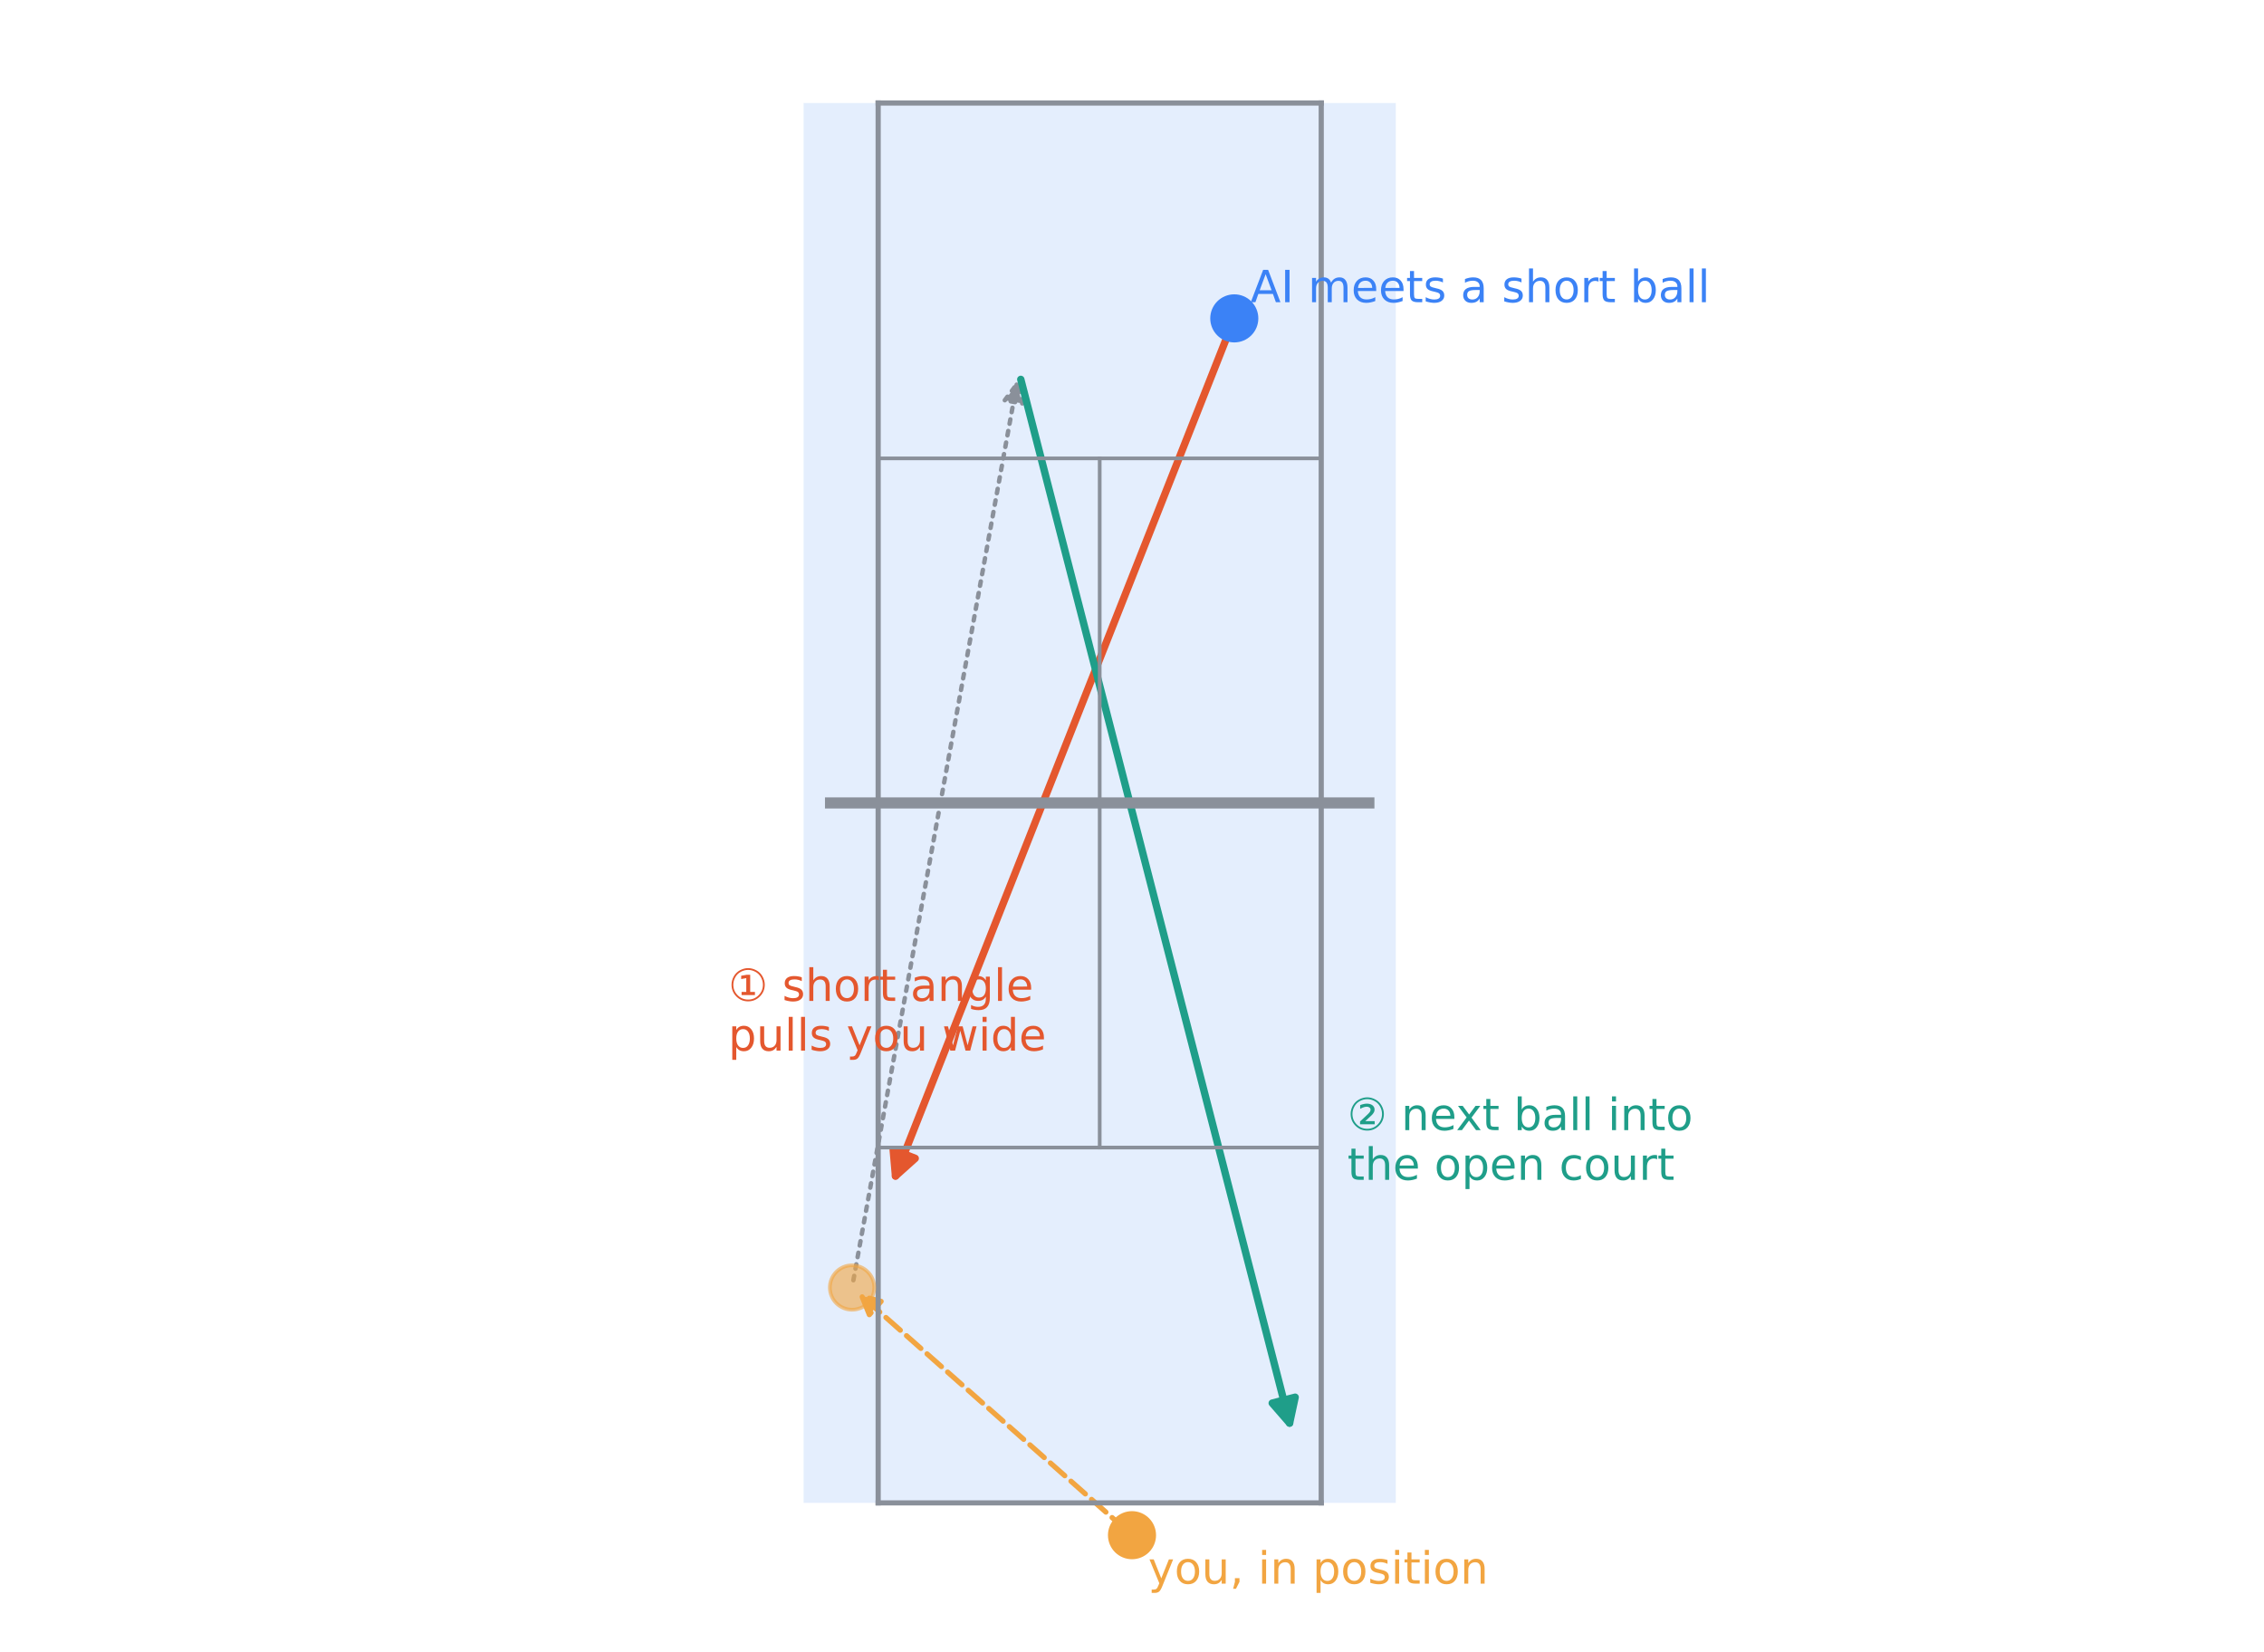
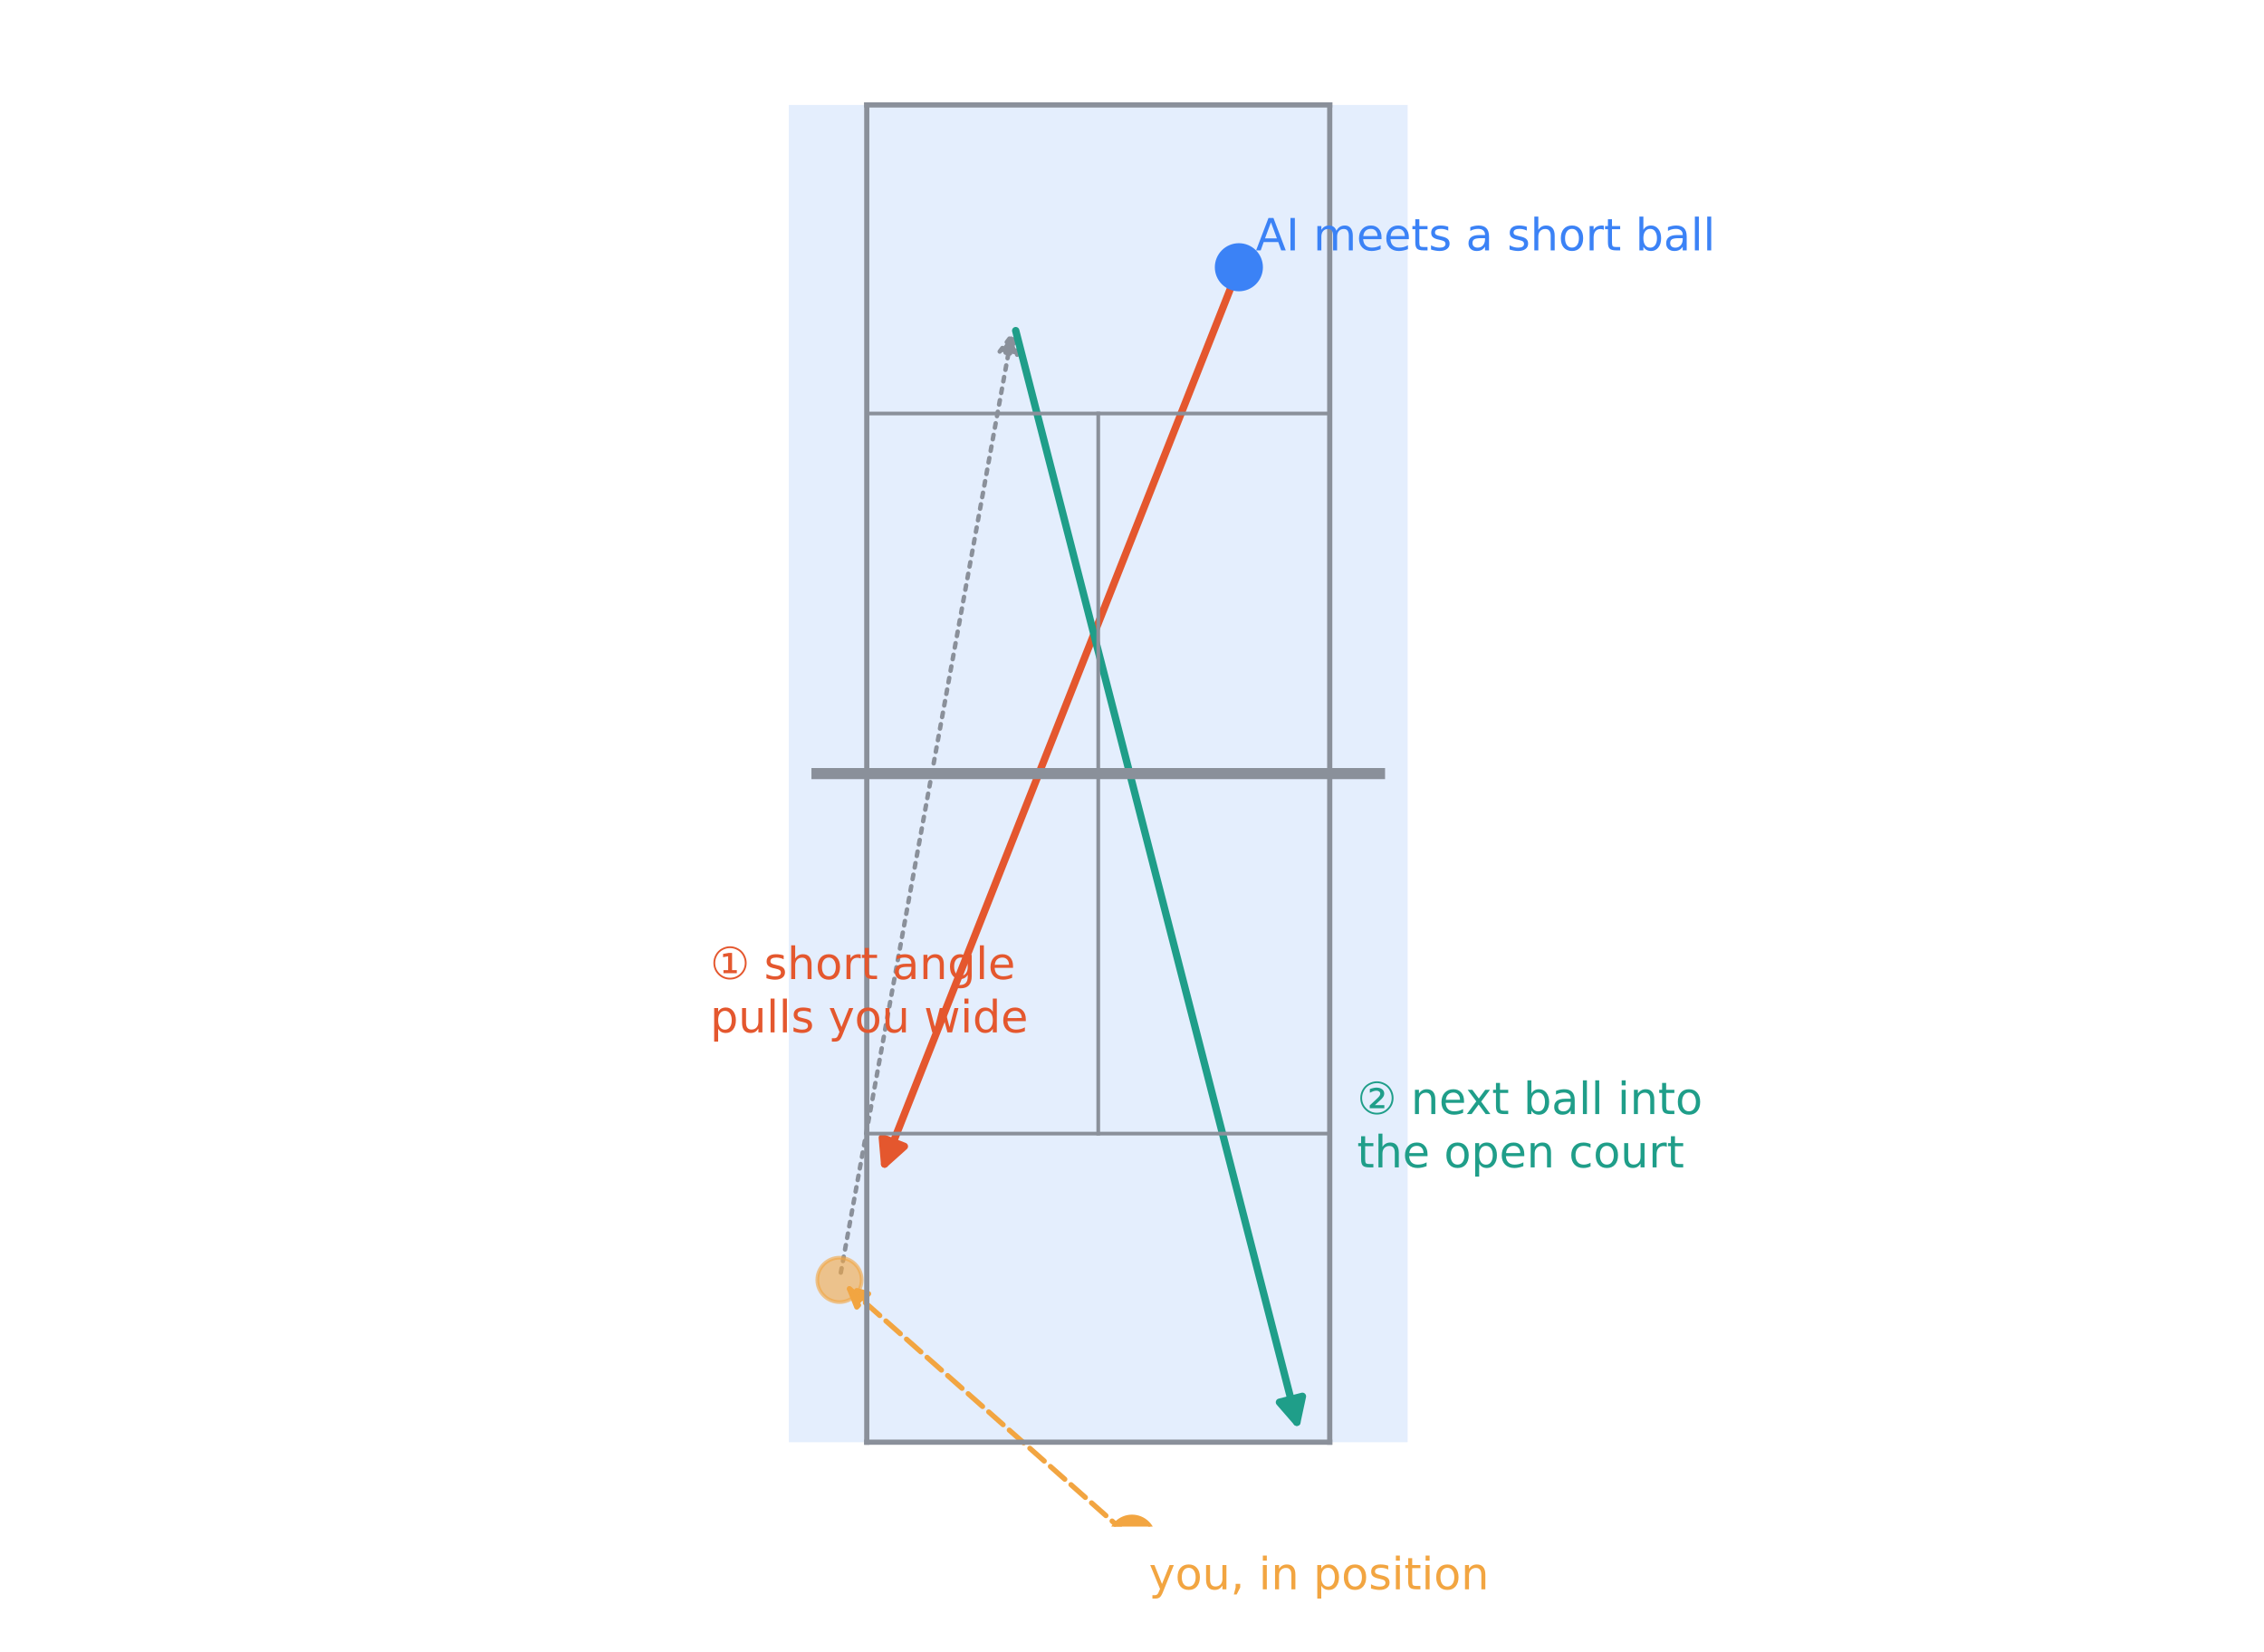
<svg xmlns="http://www.w3.org/2000/svg" xmlns:xlink="http://www.w3.org/1999/xlink" width="612pt" height="446.4pt" viewBox="0 0 612 446.4" version="1.1">
  <defs>
    <style type="text/css">*{stroke-linejoin: round; stroke-linecap: butt}</style>
  </defs>
  <g id="figure_1">
    <g id="patch_1">
      <path d="M 0 446.4  L 612 446.4  L 612 0  L 0 0  L 0 446.4  z " style="fill: none" />
    </g>
    <g id="axes_1">
      <g id="patch_2">
-         <path d="M 217.229 406.211  L 377.308 406.211  L 377.308 27.842  L 217.229 27.842  z " clip-path="url(#p917a6b6896)" style="fill: #3b82f6; fill-opacity: 0.133" />
+         <path d="M 213.244 389.807  L 380.509 389.807  L 380.509 28.365  L 213.244 28.365  z " clip-path="url(#p8f4bf5e716)" style="fill: #3b82f6; fill-opacity: 0.133" />
      </g>
      <g id="patch_3">
-         <path d="M 332.915 87.913  Q 287.081 203.929 242.069 317.867  " clip-path="url(#p917a6b6896)" style="fill: none; stroke: #e4572e; stroke-width: 2; stroke-linecap: round" />
-         <path d="M 247.397 313.09  L 242.069 317.867  L 241.445 310.738  z " clip-path="url(#p917a6b6896)" style="fill: #e4572e; stroke: #e4572e; stroke-width: 2; stroke-linecap: round" />
+         <path d="M 334.156 74.094  Q 286.233 195.4 239.131 314.627  " clip-path="url(#p8f4bf5e716)" style="fill: none; stroke: #e4572e; stroke-width: 2; stroke-linecap: round" />
+         <path d="M 244.458 309.85  L 239.131 314.627  L 238.506 307.499  z " clip-path="url(#p8f4bf5e716)" style="fill: #e4572e; stroke: #e4572e; stroke-width: 2; stroke-linecap: round" />
      </g>
      <g id="patch_4">
-         <path d="M 304.501 413.617  Q 268.162 381.47 232.995 350.361  " clip-path="url(#p917a6b6896)" style="fill: none; stroke-dasharray: 5.18,2.24; stroke-dashoffset: 0; stroke: #f2a541; stroke-width: 1.4; stroke-linecap: round" />
-         <path d="M 235 355.339  L 232.995 350.361  L 238.18 351.744  z " clip-path="url(#p917a6b6896)" style="fill: #f2a541; stroke-dasharray: 5.18,2.24; stroke-dashoffset: 0; stroke: #f2a541; stroke-width: 1.4; stroke-linecap: round" />
+         <path d="M 304.502 414.56  Q 266.465 380.912 229.601 348.301  " clip-path="url(#p8f4bf5e716)" style="fill: none; stroke-dasharray: 5.18,2.24; stroke-dashoffset: 0; stroke: #f2a541; stroke-width: 1.4; stroke-linecap: round" />
+         <path d="M 231.606 353.279  L 229.601 348.301  L 234.786 349.684  z " clip-path="url(#p8f4bf5e716)" style="fill: #f2a541; stroke-dasharray: 5.18,2.24; stroke-dashoffset: 0; stroke: #f2a541; stroke-width: 1.4; stroke-linecap: round" />
      </g>
      <g id="patch_5">
-         <path d="M 230.685 346.034  Q 252.883 224.303 274.84 103.891  " clip-path="url(#p917a6b6896)" style="fill: none; stroke-dasharray: 1.2,1.98; stroke-dashoffset: 0; stroke: #8a909a; stroke-width: 1.2; stroke-linecap: round" />
-         <path d="M 271.618 108.183  L 274.84 103.891  L 276.34 109.044  z " clip-path="url(#p917a6b6896)" style="fill: #8a909a; stroke-dasharray: 1.2,1.98; stroke-dashoffset: 0; stroke: #8a909a; stroke-width: 1.2; stroke-linecap: round" />
+         <path d="M 227.289 343.97  Q 250.499 216.689 273.468 90.728  " clip-path="url(#p8f4bf5e716)" style="fill: none; stroke-dasharray: 1.2,1.98; stroke-dashoffset: 0; stroke: #8a909a; stroke-width: 1.2; stroke-linecap: round" />
+         <path d="M 270.246 95.02  L 273.468 90.728  L 274.968 95.881  z " clip-path="url(#p8f4bf5e716)" style="fill: #8a909a; stroke-dasharray: 1.2,1.98; stroke-dashoffset: 0; stroke: #8a909a; stroke-width: 1.2; stroke-linecap: round" />
      </g>
      <g id="patch_6">
-         <path d="M 275.939 102.544  Q 312.549 244.679 348.602 384.648  " clip-path="url(#p917a6b6896)" style="fill: none; stroke: #1f9e89; stroke-width: 2; stroke-linecap: round" />
-         <path d="M 350.104 377.652  L 348.602 384.648  L 343.907 379.248  z " clip-path="url(#p917a6b6896)" style="fill: #1f9e89; stroke: #1f9e89; stroke-width: 2; stroke-linecap: round" />
+         <path d="M 274.566 89.373  Q 312.842 237.974 350.56 384.41  " clip-path="url(#p8f4bf5e716)" style="fill: none; stroke: #1f9e89; stroke-width: 2; stroke-linecap: round" />
+         <path d="M 352.063 377.414  L 350.56 384.41  L 345.865 379.01  z " clip-path="url(#p8f4bf5e716)" style="fill: #1f9e89; stroke: #1f9e89; stroke-width: 2; stroke-linecap: round" />
      </g>
      <g id="line2d_1">
-         <path d="M 237.384 406.211  L 237.384 27.842  " clip-path="url(#p917a6b6896)" style="fill: none; stroke: #8a909a; stroke-width: 1.4; stroke-linecap: square" />
+         <path d="M 234.304 389.807  L 234.304 28.365  " clip-path="url(#p8f4bf5e716)" style="fill: none; stroke: #8a909a; stroke-width: 1.4; stroke-linecap: square" />
      </g>
      <g id="line2d_2">
-         <path d="M 357.153 406.211  L 357.153 27.842  " clip-path="url(#p917a6b6896)" style="fill: none; stroke: #8a909a; stroke-width: 1.4; stroke-linecap: square" />
+         <path d="M 359.449 389.807  L 359.449 28.365  " clip-path="url(#p8f4bf5e716)" style="fill: none; stroke: #8a909a; stroke-width: 1.4; stroke-linecap: square" />
      </g>
      <g id="line2d_3">
-         <path d="M 237.384 406.211  L 357.153 406.211  " clip-path="url(#p917a6b6896)" style="fill: none; stroke: #8a909a; stroke-width: 1.4; stroke-linecap: square" />
+         <path d="M 234.304 389.807  L 359.449 389.807  " clip-path="url(#p8f4bf5e716)" style="fill: none; stroke: #8a909a; stroke-width: 1.4; stroke-linecap: square" />
      </g>
      <g id="line2d_4">
-         <path d="M 237.384 27.842  L 357.153 27.842  " clip-path="url(#p917a6b6896)" style="fill: none; stroke: #8a909a; stroke-width: 1.4; stroke-linecap: square" />
+         <path d="M 234.304 28.365  L 359.449 28.365  " clip-path="url(#p8f4bf5e716)" style="fill: none; stroke: #8a909a; stroke-width: 1.4; stroke-linecap: square" />
      </g>
      <g id="line2d_5">
-         <path d="M 237.384 310.164  L 357.153 310.164  " clip-path="url(#p917a6b6896)" style="fill: none; stroke: #8a909a; stroke-linecap: square" />
+         <path d="M 234.304 306.403  L 359.449 306.403  " clip-path="url(#p8f4bf5e716)" style="fill: none; stroke: #8a909a; stroke-linecap: square" />
      </g>
      <g id="line2d_6">
-         <path d="M 237.384 123.89  L 357.153 123.89  " clip-path="url(#p917a6b6896)" style="fill: none; stroke: #8a909a; stroke-linecap: square" />
+         <path d="M 234.304 111.769  L 359.449 111.769  " clip-path="url(#p8f4bf5e716)" style="fill: none; stroke: #8a909a; stroke-linecap: square" />
      </g>
      <g id="line2d_7">
-         <path d="M 297.268 310.164  L 297.268 123.89  " clip-path="url(#p917a6b6896)" style="fill: none; stroke: #8a909a; stroke-linecap: square" />
+         <path d="M 296.876 306.403  L 296.876 111.769  " clip-path="url(#p8f4bf5e716)" style="fill: none; stroke: #8a909a; stroke-linecap: square" />
      </g>
      <g id="line2d_8">
-         <path d="M 224.505 217.027  L 370.032 217.027  " clip-path="url(#p917a6b6896)" style="fill: none; stroke: #8a909a; stroke-width: 3; stroke-linecap: square" />
+         <path d="M 220.847 209.086  L 372.906 209.086  " clip-path="url(#p8f4bf5e716)" style="fill: none; stroke: #8a909a; stroke-width: 3; stroke-linecap: square" />
      </g>
      <g id="line2d_9">
        <defs>
-           <path id="m2318ad792e" d="M 0 6  C 1.591 6 3.117 5.368 4.243 4.243  C 5.368 3.117 6 1.591 6 0  C 6 -1.591 5.368 -3.117 4.243 -4.243  C 3.117 -5.368 1.591 -6 0 -6  C -1.591 -6 -3.117 -5.368 -4.243 -4.243  C -5.368 -3.117 -6 -1.591 -6 0  C -6 1.591 -5.368 3.117 -4.243 4.243  C -3.117 5.368 -1.591 6 0 6  z " style="stroke: #3b82f6" />
+           <path id="m38f6f96cc6" d="M 0 6  C 1.591 6 3.117 5.368 4.243 4.243  C 5.368 3.117 6 1.591 6 0  C 6 -1.591 5.368 -3.117 4.243 -4.243  C 3.117 -5.368 1.591 -6 0 -6  C -1.591 -6 -3.117 -5.368 -4.243 -4.243  C -5.368 -3.117 -6 -1.591 -6 0  C -6 1.591 -5.368 3.117 -4.243 4.243  C -3.117 5.368 -1.591 6 0 6  z " style="stroke: #3b82f6" />
        </defs>
-         <g clip-path="url(#p917a6b6896)">
-           <use xlink:href="#m2318ad792e" x="333.65" y="86.053" style="fill: #3b82f6; stroke: #3b82f6" />
+         <g clip-path="url(#p8f4bf5e716)">
+           <use xlink:href="#m38f6f96cc6" x="334.891" y="72.234" style="fill: #3b82f6; stroke: #3b82f6" />
        </g>
      </g>
      <g id="line2d_10">
        <defs>
-           <path id="m364a49f67f" d="M 0 6  C 1.591 6 3.117 5.368 4.243 4.243  C 5.368 3.117 6 1.591 6 0  C 6 -1.591 5.368 -3.117 4.243 -4.243  C 3.117 -5.368 1.591 -6 0 -6  C -1.591 -6 -3.117 -5.368 -4.243 -4.243  C -5.368 -3.117 -6 -1.591 -6 0  C -6 1.591 -5.368 3.117 -4.243 4.243  C -3.117 5.368 -1.591 6 0 6  z " style="stroke: #f2a541" />
+           <path id="mfd5b9c106c" d="M 0 6  C 1.591 6 3.117 5.368 4.243 4.243  C 5.368 3.117 6 1.591 6 0  C 6 -1.591 5.368 -3.117 4.243 -4.243  C 3.117 -5.368 1.591 -6 0 -6  C -1.591 -6 -3.117 -5.368 -4.243 -4.243  C -5.368 -3.117 -6 -1.591 -6 0  C -6 1.591 -5.368 3.117 -4.243 4.243  C -3.117 5.368 -1.591 6 0 6  z " style="stroke: #f2a541" />
        </defs>
-         <g clip-path="url(#p917a6b6896)">
-           <use xlink:href="#m364a49f67f" x="306" y="414.943" style="fill: #f2a541; stroke: #f2a541" />
+         <g clip-path="url(#p8f4bf5e716)">
+           <use xlink:href="#mfd5b9c106c" x="306" y="415.885" style="fill: #f2a541; stroke: #f2a541" />
        </g>
      </g>
      <g id="line2d_11">
        <defs>
-           <path id="m98ae81f910" d="M 0 6  C 1.591 6 3.117 5.368 4.243 4.243  C 5.368 3.117 6 1.591 6 0  C 6 -1.591 5.368 -3.117 4.243 -4.243  C 3.117 -5.368 1.591 -6 0 -6  C -1.591 -6 -3.117 -5.368 -4.243 -4.243  C -5.368 -3.117 -6 -1.591 -6 0  C -6 1.591 -5.368 3.117 -4.243 4.243  C -3.117 5.368 -1.591 6 0 6  z " style="stroke: #f2a541; stroke-opacity: 0.6" />
+           <path id="mf75c816b66" d="M 0 6  C 1.591 6 3.117 5.368 4.243 4.243  C 5.368 3.117 6 1.591 6 0  C 6 -1.591 5.368 -3.117 4.243 -4.243  C 3.117 -5.368 1.591 -6 0 -6  C -1.591 -6 -3.117 -5.368 -4.243 -4.243  C -5.368 -3.117 -6 -1.591 -6 0  C -6 1.591 -5.368 3.117 -4.243 4.243  C -3.117 5.368 -1.591 6 0 6  z " style="stroke: #f2a541; stroke-opacity: 0.6" />
        </defs>
-         <g clip-path="url(#p917a6b6896)">
-           <use xlink:href="#m98ae81f910" x="230.326" y="348" style="fill: #f2a541; fill-opacity: 0.6; stroke: #f2a541; stroke-opacity: 0.6" />
+         <g clip-path="url(#p8f4bf5e716)">
+           <use xlink:href="#mf75c816b66" x="226.93" y="345.939" style="fill: #f2a541; fill-opacity: 0.6; stroke: #f2a541; stroke-opacity: 0.6" />
        </g>
      </g>
      <g id="text_1">
-         <text style="font-size: 12px; font-family: 'DejaVu Sans'; text-anchor: start; fill: #3b82f6" x="338.016" y="81.687" transform="rotate(-0 338.0158 81.68693)">AI meets a short ball</text>
+         <text style="font-size: 12px; font-family: 'DejaVu Sans'; text-anchor: start; fill: #3b82f6" x="339.453" y="67.672" transform="rotate(-0 339.4528 67.67175)">AI meets a short ball</text>
      </g>
      <g id="text_2">
-         <text style="font-size: 12px; font-family: 'DejaVu Sans'; text-anchor: start; fill: #f2a541" x="310.366" y="428.04" transform="rotate(-0 310.3658 428.04)">you, in position</text>
+         <text style="font-size: 12px; font-family: 'DejaVu Sans'; text-anchor: start; fill: #f2a541" x="310.562" y="429.571" transform="rotate(-0 310.5618 429.5706)">you, in position</text>
      </g>
      <g id="text_3">
-         <text style="font-size: 12px; font-family: 'DejaVu Sans'; fill: #e4572e" transform="translate(196.8551 270.5314)">① short angle</text>
-         <text style="font-size: 12px; font-family: 'DejaVu Sans'; fill: #e4572e" transform="translate(196.8551 283.9688)">pulls you wide</text>
+         <text style="font-size: 12px; font-family: 'DejaVu Sans'; fill: #e4572e" transform="translate(191.9562 264.6296)">① short angle</text>
+         <text style="font-size: 12px; font-family: 'DejaVu Sans'; fill: #e4572e" transform="translate(191.9562 279.0329)">pulls you wide</text>
      </g>
      <g id="text_4">
-         <text style="font-size: 12px; font-family: 'DejaVu Sans'; fill: #1f9e89" transform="translate(364.2106 305.4577)">② next ball into</text>
-         <text style="font-size: 12px; font-family: 'DejaVu Sans'; fill: #1f9e89" transform="translate(364.2106 318.8951)">the open court</text>
+         <text style="font-size: 12px; font-family: 'DejaVu Sans'; fill: #1f9e89" transform="translate(366.8233 301.1236)">② next ball into</text>
+         <text style="font-size: 12px; font-family: 'DejaVu Sans'; fill: #1f9e89" transform="translate(366.8233 315.5269)">the open court</text>
      </g>
    </g>
  </g>
  <defs>
-     <clipPath id="p917a6b6896">
-       <rect x="192.489" y="16.2" width="227.021" height="411.84" />
+     <clipPath id="p8f4bf5e716">
+       <rect x="187.394" y="16.2" width="237.211" height="396.416" />
    </clipPath>
  </defs>
</svg>
